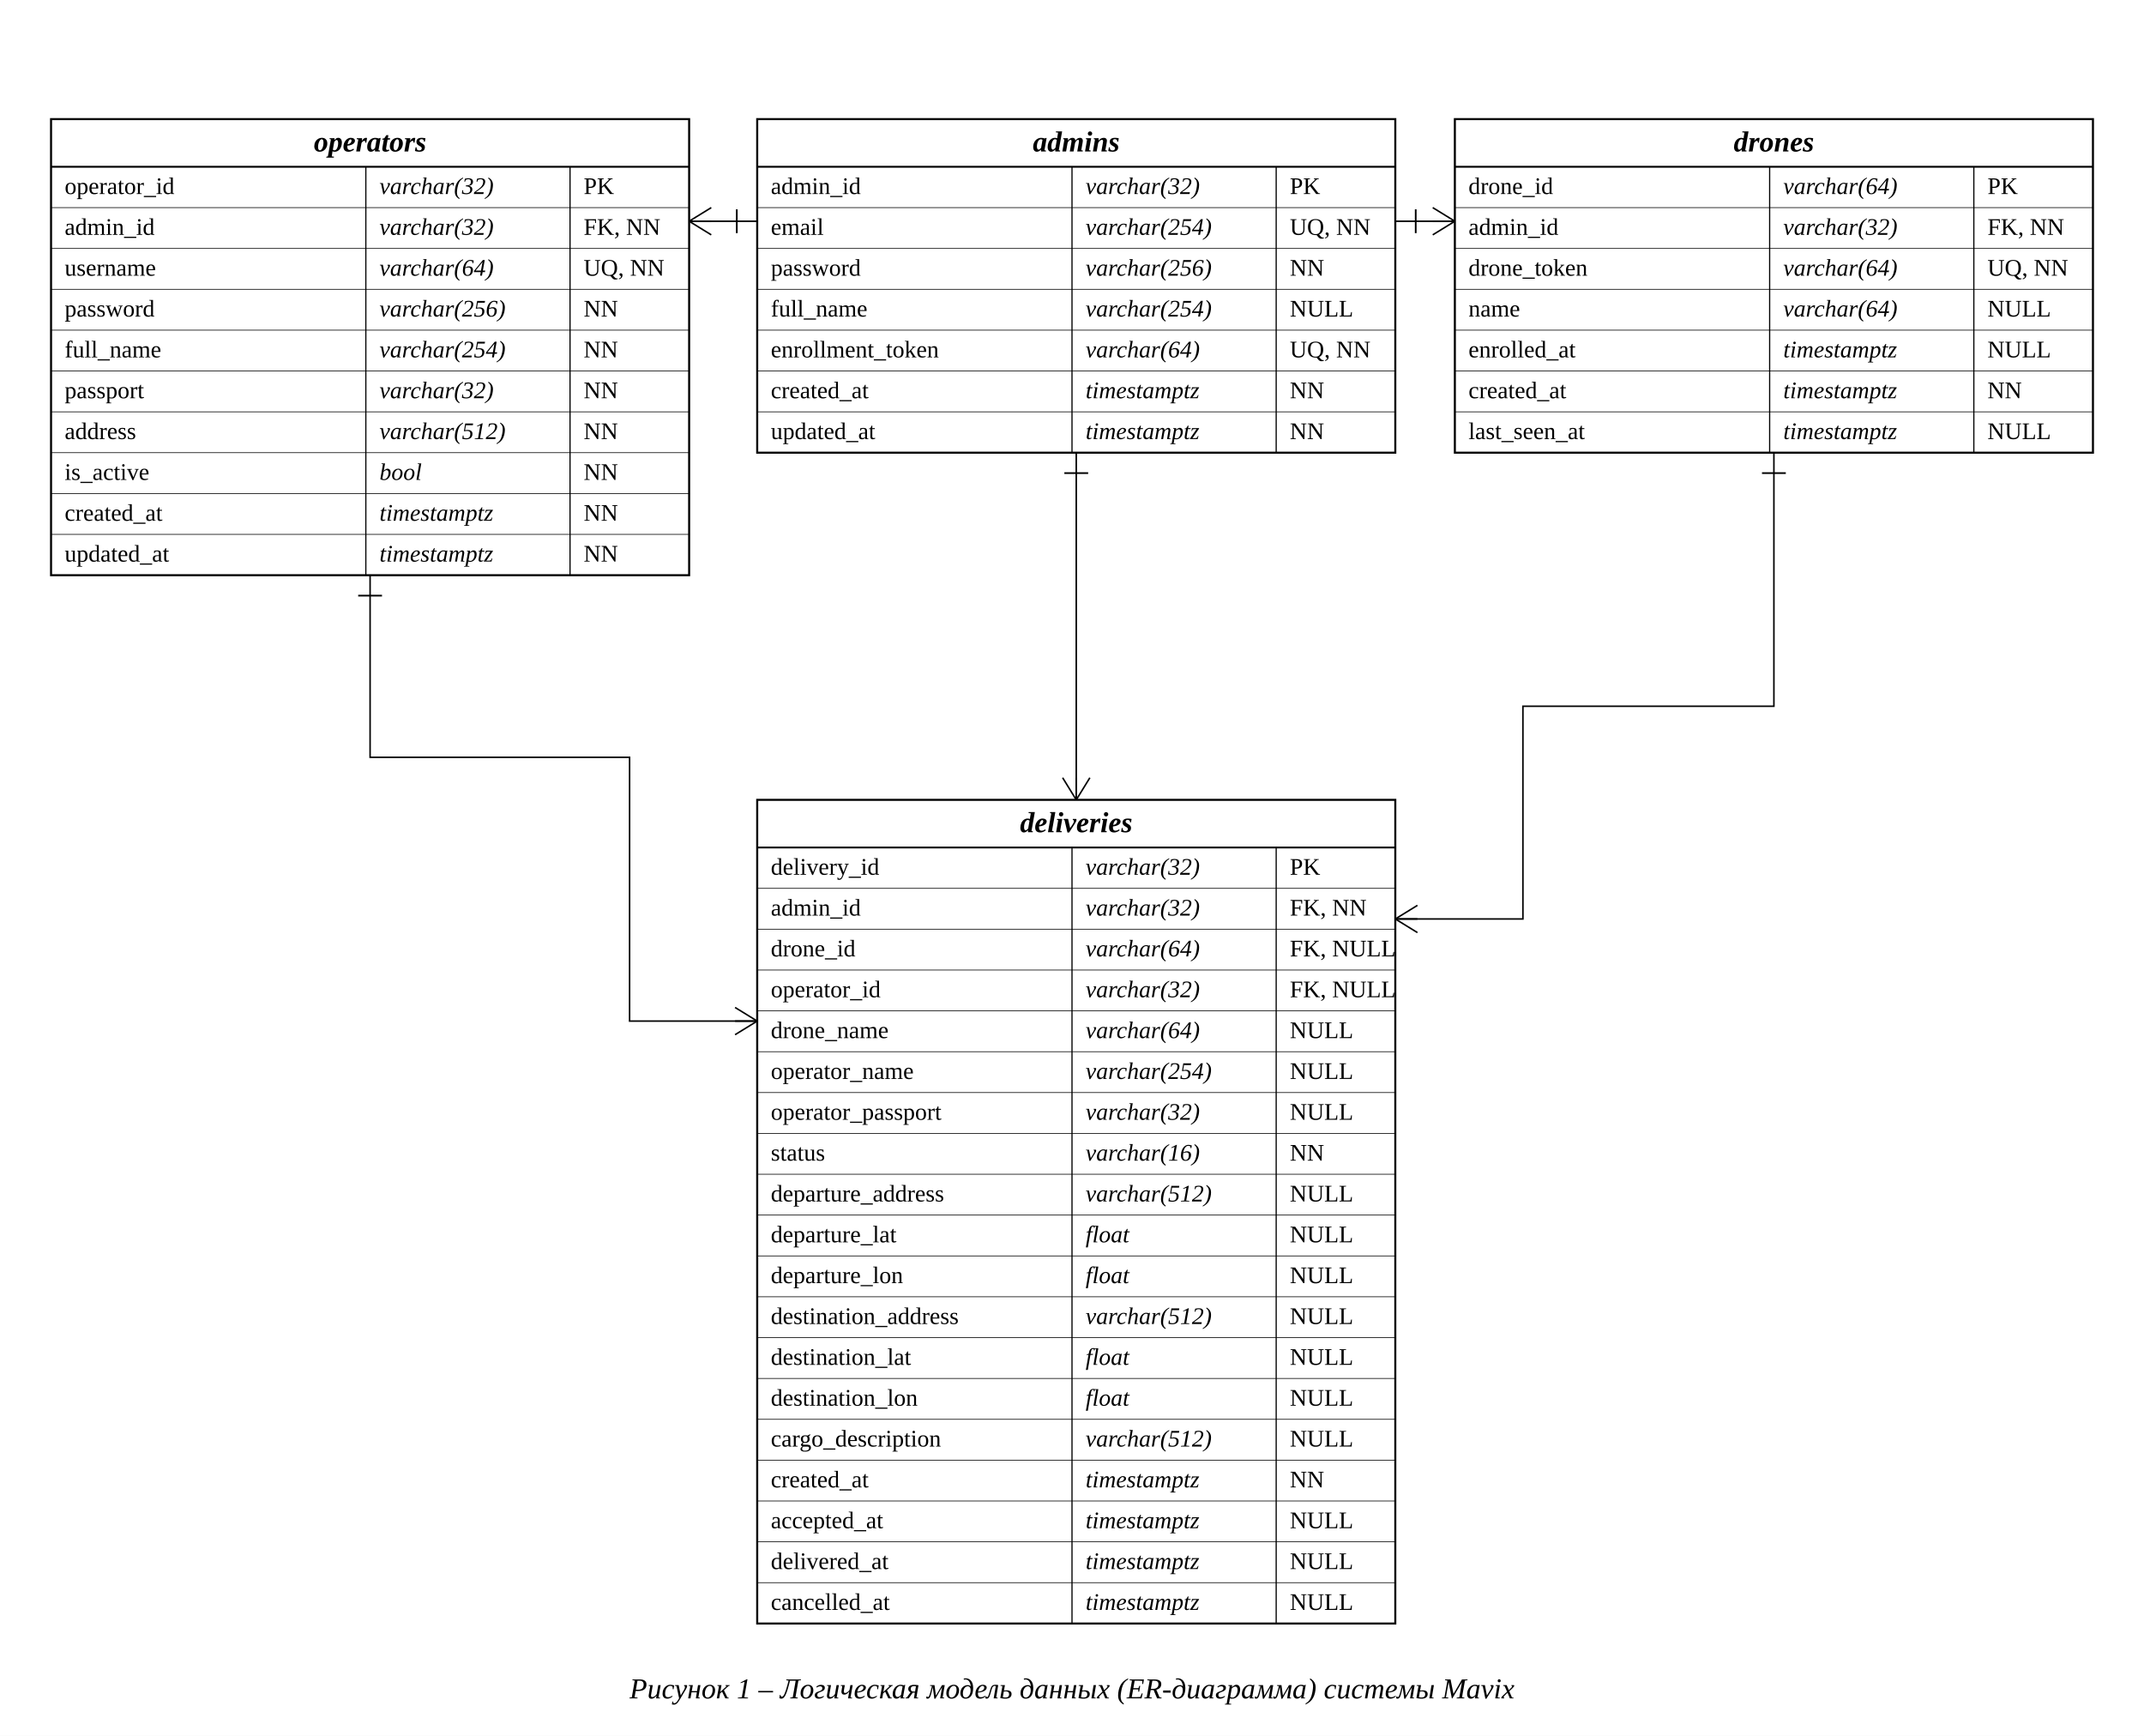
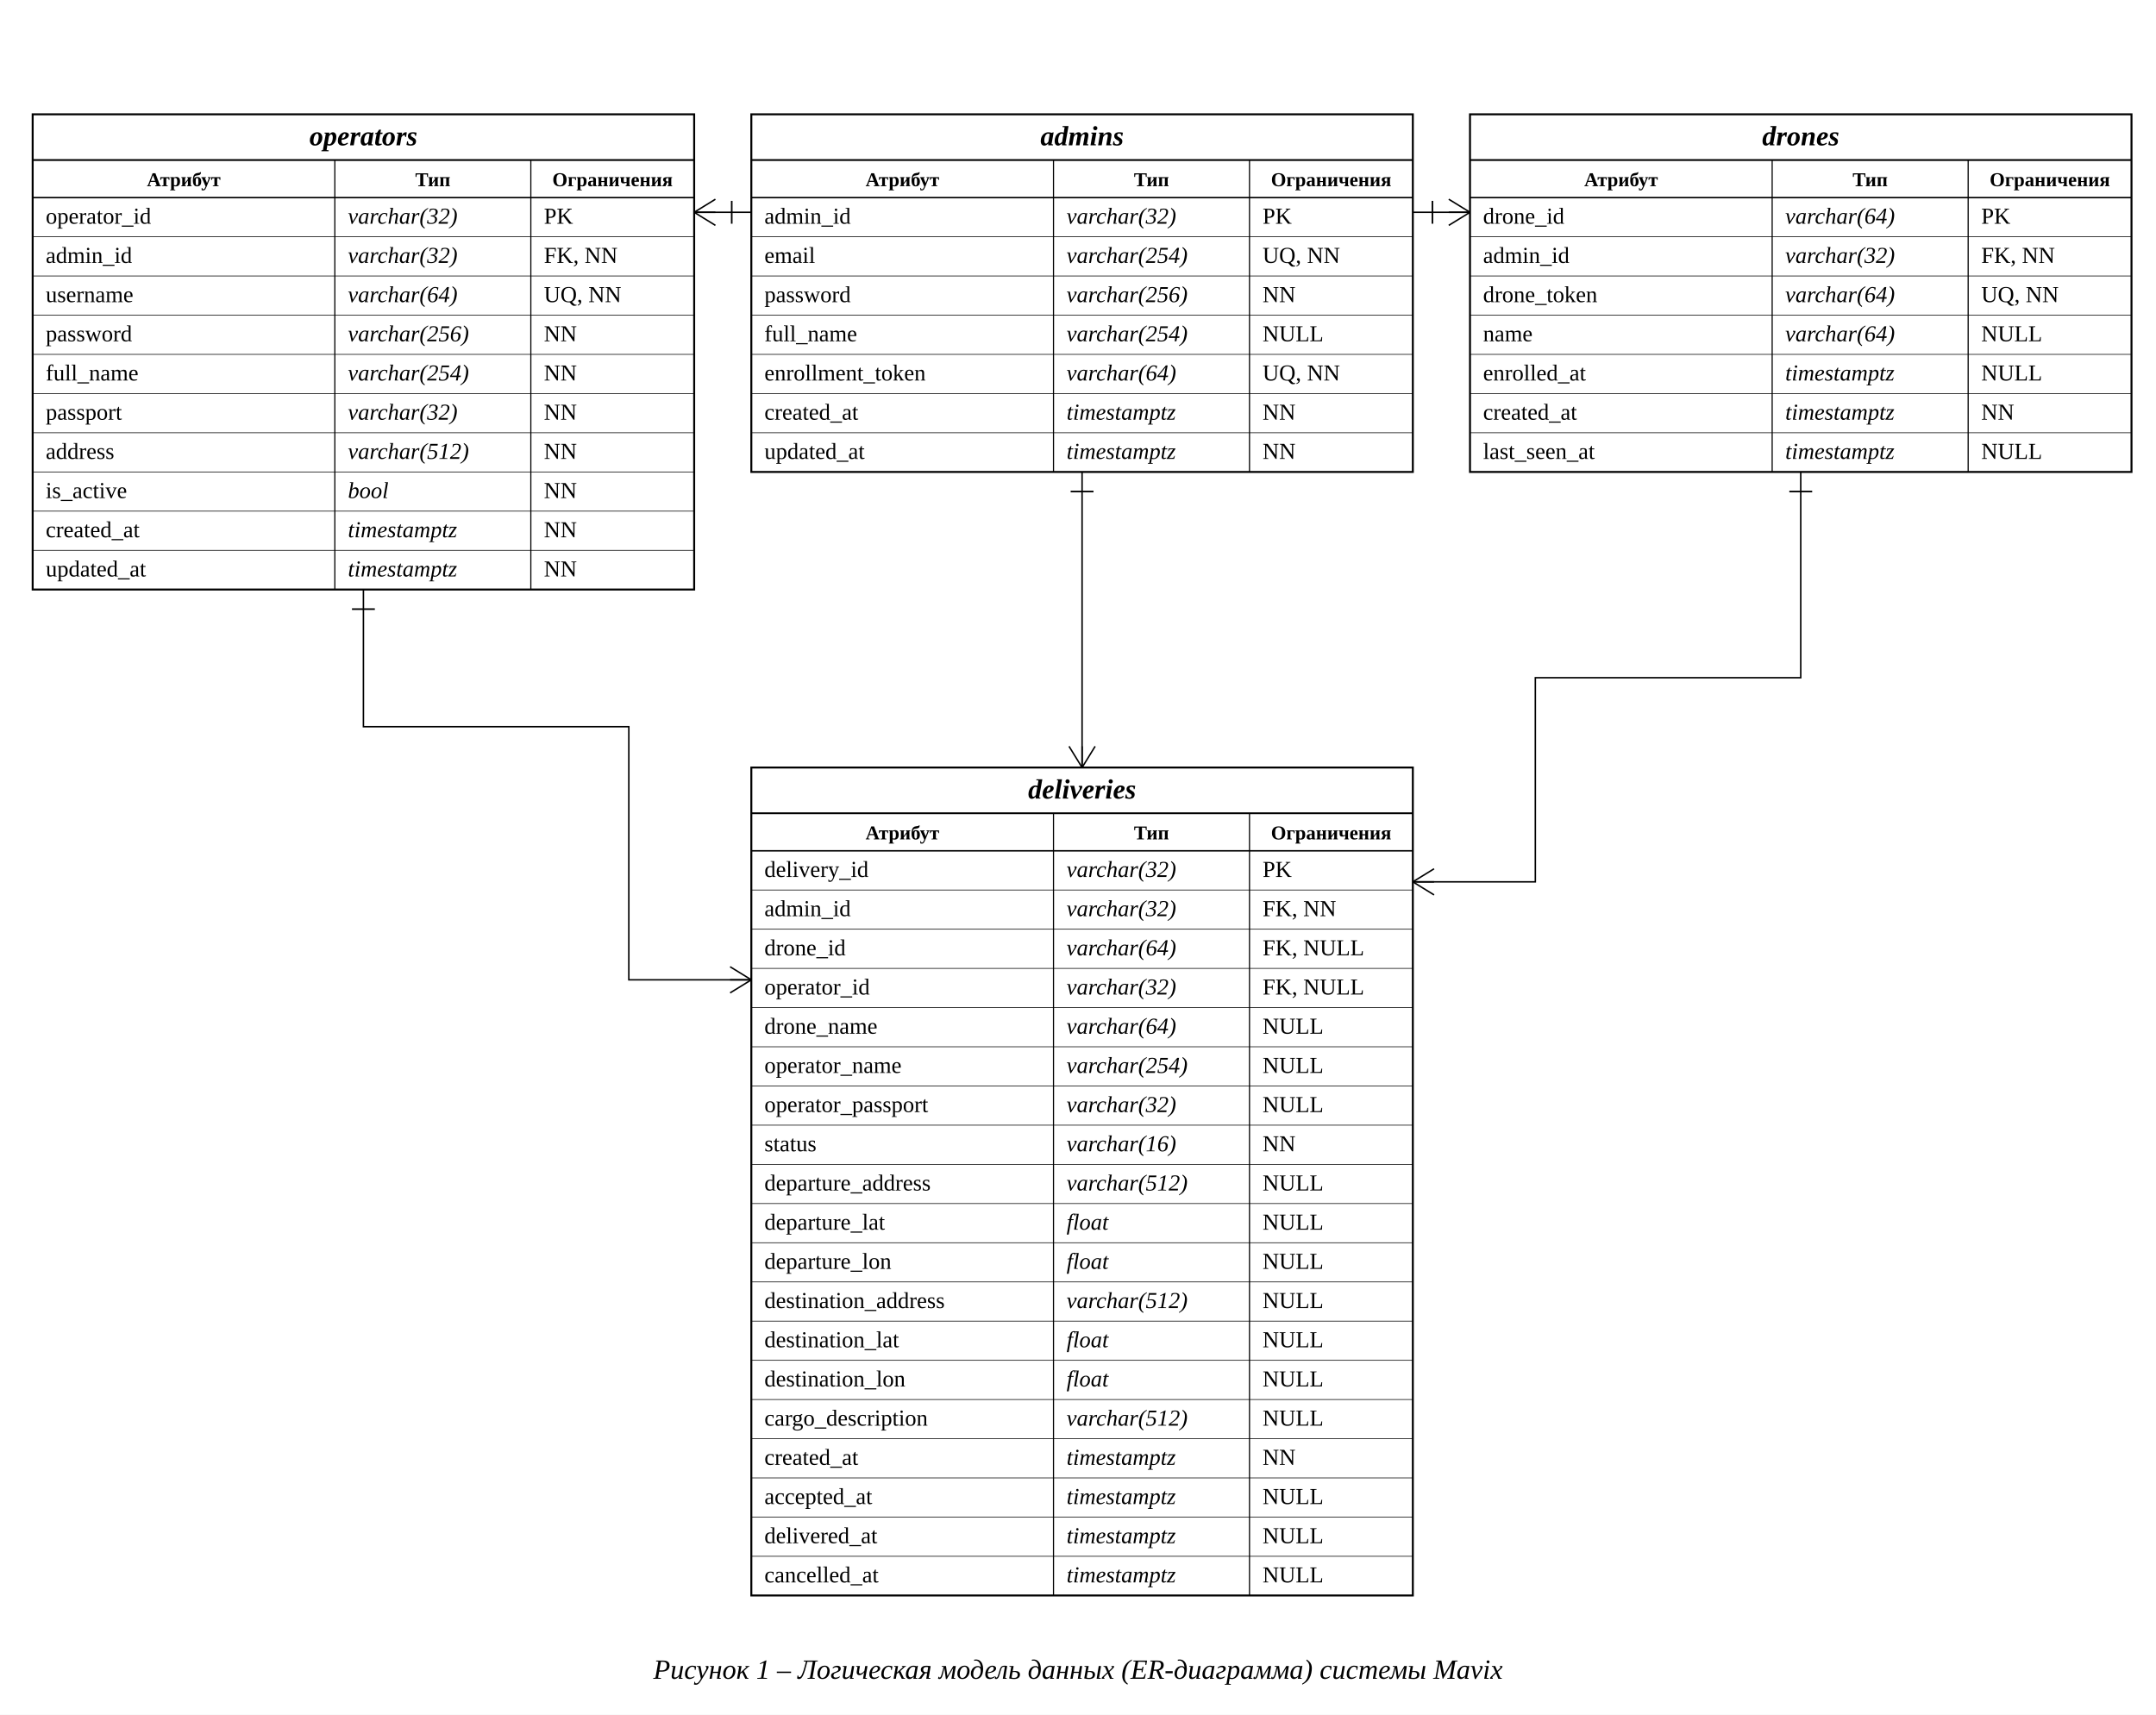
- <svg xmlns="http://www.w3.org/2000/svg" width="1260" height="1020" viewBox="0 0 1260 1020" font-family="Liberation Serif, Times New Roman, serif">
-   <rect width="1260" height="1020" fill="#fff" />
-   <polyline points="445.0,130.0 405.0,130.0" stroke="#000" fill="none" stroke-width="0.9" />
-   <line x1="433" y1="123" x2="433" y2="137" stroke="#000" stroke-width="1.0" />
-   <line x1="405" y1="130" x2="418" y2="122" stroke="#000" stroke-width="0.9" />
-   <line x1="405" y1="130" x2="418" y2="130" stroke="#000" stroke-width="0.9" />
-   <line x1="405" y1="130" x2="418" y2="138" stroke="#000" stroke-width="0.9" />
-   <polyline points="820.0,130.0 855.0,130.0" stroke="#000" fill="none" stroke-width="0.9" />
-   <line x1="832" y1="123" x2="832" y2="137" stroke="#000" stroke-width="1.0" />
-   <line x1="855" y1="130" x2="842" y2="122" stroke="#000" stroke-width="0.9" />
-   <line x1="855" y1="130" x2="842" y2="130" stroke="#000" stroke-width="0.9" />
-   <line x1="855" y1="130" x2="842" y2="138" stroke="#000" stroke-width="0.9" />
-   <polyline points="632.5,266.0 632.5,470.0" stroke="#000" fill="none" stroke-width="0.9" />
-   <line x1="625.5" y1="278" x2="639.5" y2="278" stroke="#000" stroke-width="1.0" />
-   <line x1="632.5" y1="470" x2="624.5" y2="457" stroke="#000" stroke-width="0.9" />
-   <line x1="632.5" y1="470" x2="632.5" y2="457" stroke="#000" stroke-width="0.9" />
-   <line x1="632.5" y1="470" x2="640.5" y2="457" stroke="#000" stroke-width="0.9" />
-   <polyline points="1042.5,266.0 1042.5,415.0 895.0,415.0 895.0,540.0 820.0,540.0" stroke="#000" fill="none" stroke-width="0.9" />
-   <line x1="1035.5" y1="278" x2="1049.5" y2="278" stroke="#000" stroke-width="1.0" />
-   <line x1="820" y1="540" x2="833" y2="532" stroke="#000" stroke-width="0.9" />
-   <line x1="820" y1="540" x2="833" y2="540" stroke="#000" stroke-width="0.9" />
-   <line x1="820" y1="540" x2="833" y2="548" stroke="#000" stroke-width="0.9" />
-   <polyline points="217.5,338.0 217.5,445.0 370.0,445.0 370.0,600.0 445.0,600.0" stroke="#000" fill="none" stroke-width="0.9" />
-   <line x1="210.5" y1="350" x2="224.5" y2="350" stroke="#000" stroke-width="1.0" />
-   <line x1="445" y1="600" x2="432" y2="592" stroke="#000" stroke-width="0.9" />
-   <line x1="445" y1="600" x2="432" y2="600" stroke="#000" stroke-width="0.9" />
-   <line x1="445" y1="600" x2="432" y2="608" stroke="#000" stroke-width="0.9" />
-   <rect x="30" y="70" width="375" height="268" stroke="#000" fill="none" stroke-width="1.2" />
-   <text x="217.5" y="89" text-anchor="middle" font-style="italic" font-size="17" font-weight="bold">operators</text>
-   <line x1="30" y1="98" x2="405" y2="98" stroke="#000" stroke-width="1.1" />
-   <line x1="215" y1="98" x2="215" y2="338" stroke="#000" stroke-width="0.7" />
-   <line x1="335" y1="98" x2="335" y2="338" stroke="#000" stroke-width="0.7" />
-   <text x="38" y="114" font-size="14">operator_id</text>
-   <text x="223" y="114" font-size="14" font-style="italic">varchar(32)</text>
-   <text x="343" y="114" font-size="14">PK</text>
-   <line x1="30" y1="122" x2="405" y2="122" stroke="#000" stroke-width="0.4" />
-   <text x="38" y="138" font-size="14">admin_id</text>
-   <text x="223" y="138" font-size="14" font-style="italic">varchar(32)</text>
-   <text x="343" y="138" font-size="14">FK, NN</text>
-   <line x1="30" y1="146" x2="405" y2="146" stroke="#000" stroke-width="0.4" />
-   <text x="38" y="162" font-size="14">username</text>
-   <text x="223" y="162" font-size="14" font-style="italic">varchar(64)</text>
-   <text x="343" y="162" font-size="14">UQ, NN</text>
-   <line x1="30" y1="170" x2="405" y2="170" stroke="#000" stroke-width="0.4" />
-   <text x="38" y="186" font-size="14">password</text>
-   <text x="223" y="186" font-size="14" font-style="italic">varchar(256)</text>
-   <text x="343" y="186" font-size="14">NN</text>
-   <line x1="30" y1="194" x2="405" y2="194" stroke="#000" stroke-width="0.4" />
-   <text x="38" y="210" font-size="14">full_name</text>
-   <text x="223" y="210" font-size="14" font-style="italic">varchar(254)</text>
-   <text x="343" y="210" font-size="14">NN</text>
-   <line x1="30" y1="218" x2="405" y2="218" stroke="#000" stroke-width="0.4" />
-   <text x="38" y="234" font-size="14">passport</text>
-   <text x="223" y="234" font-size="14" font-style="italic">varchar(32)</text>
-   <text x="343" y="234" font-size="14">NN</text>
-   <line x1="30" y1="242" x2="405" y2="242" stroke="#000" stroke-width="0.4" />
-   <text x="38" y="258" font-size="14">address</text>
-   <text x="223" y="258" font-size="14" font-style="italic">varchar(512)</text>
-   <text x="343" y="258" font-size="14">NN</text>
-   <line x1="30" y1="266" x2="405" y2="266" stroke="#000" stroke-width="0.4" />
-   <text x="38" y="282" font-size="14">is_active</text>
-   <text x="223" y="282" font-size="14" font-style="italic">bool</text>
-   <text x="343" y="282" font-size="14">NN</text>
-   <line x1="30" y1="290" x2="405" y2="290" stroke="#000" stroke-width="0.4" />
-   <text x="38" y="306" font-size="14">created_at</text>
-   <text x="223" y="306" font-size="14" font-style="italic">timestamptz</text>
-   <text x="343" y="306" font-size="14">NN</text>
-   <line x1="30" y1="314" x2="405" y2="314" stroke="#000" stroke-width="0.4" />
-   <text x="38" y="330" font-size="14">updated_at</text>
-   <text x="223" y="330" font-size="14" font-style="italic">timestamptz</text>
-   <text x="343" y="330" font-size="14">NN</text>
-   <rect x="445" y="70" width="375" height="196" stroke="#000" fill="none" stroke-width="1.2" />
-   <text x="632.5" y="89" text-anchor="middle" font-style="italic" font-size="17" font-weight="bold">admins</text>
-   <line x1="445" y1="98" x2="820" y2="98" stroke="#000" stroke-width="1.1" />
-   <line x1="630" y1="98" x2="630" y2="266" stroke="#000" stroke-width="0.7" />
-   <line x1="750" y1="98" x2="750" y2="266" stroke="#000" stroke-width="0.7" />
-   <text x="453" y="114" font-size="14">admin_id</text>
-   <text x="638" y="114" font-size="14" font-style="italic">varchar(32)</text>
-   <text x="758" y="114" font-size="14">PK</text>
-   <line x1="445" y1="122" x2="820" y2="122" stroke="#000" stroke-width="0.4" />
-   <text x="453" y="138" font-size="14">email</text>
-   <text x="638" y="138" font-size="14" font-style="italic">varchar(254)</text>
-   <text x="758" y="138" font-size="14">UQ, NN</text>
-   <line x1="445" y1="146" x2="820" y2="146" stroke="#000" stroke-width="0.4" />
-   <text x="453" y="162" font-size="14">password</text>
-   <text x="638" y="162" font-size="14" font-style="italic">varchar(256)</text>
-   <text x="758" y="162" font-size="14">NN</text>
-   <line x1="445" y1="170" x2="820" y2="170" stroke="#000" stroke-width="0.4" />
-   <text x="453" y="186" font-size="14">full_name</text>
-   <text x="638" y="186" font-size="14" font-style="italic">varchar(254)</text>
-   <text x="758" y="186" font-size="14">NULL</text>
-   <line x1="445" y1="194" x2="820" y2="194" stroke="#000" stroke-width="0.4" />
-   <text x="453" y="210" font-size="14">enrollment_token</text>
-   <text x="638" y="210" font-size="14" font-style="italic">varchar(64)</text>
-   <text x="758" y="210" font-size="14">UQ, NN</text>
-   <line x1="445" y1="218" x2="820" y2="218" stroke="#000" stroke-width="0.4" />
-   <text x="453" y="234" font-size="14">created_at</text>
-   <text x="638" y="234" font-size="14" font-style="italic">timestamptz</text>
-   <text x="758" y="234" font-size="14">NN</text>
-   <line x1="445" y1="242" x2="820" y2="242" stroke="#000" stroke-width="0.4" />
-   <text x="453" y="258" font-size="14">updated_at</text>
-   <text x="638" y="258" font-size="14" font-style="italic">timestamptz</text>
-   <text x="758" y="258" font-size="14">NN</text>
-   <rect x="855" y="70" width="375" height="196" stroke="#000" fill="none" stroke-width="1.2" />
-   <text x="1042.5" y="89" text-anchor="middle" font-style="italic" font-size="17" font-weight="bold">drones</text>
-   <line x1="855" y1="98" x2="1230" y2="98" stroke="#000" stroke-width="1.1" />
-   <line x1="1040" y1="98" x2="1040" y2="266" stroke="#000" stroke-width="0.7" />
-   <line x1="1160" y1="98" x2="1160" y2="266" stroke="#000" stroke-width="0.7" />
-   <text x="863" y="114" font-size="14">drone_id</text>
-   <text x="1048" y="114" font-size="14" font-style="italic">varchar(64)</text>
-   <text x="1168" y="114" font-size="14">PK</text>
-   <line x1="855" y1="122" x2="1230" y2="122" stroke="#000" stroke-width="0.4" />
-   <text x="863" y="138" font-size="14">admin_id</text>
-   <text x="1048" y="138" font-size="14" font-style="italic">varchar(32)</text>
-   <text x="1168" y="138" font-size="14">FK, NN</text>
-   <line x1="855" y1="146" x2="1230" y2="146" stroke="#000" stroke-width="0.4" />
-   <text x="863" y="162" font-size="14">drone_token</text>
-   <text x="1048" y="162" font-size="14" font-style="italic">varchar(64)</text>
-   <text x="1168" y="162" font-size="14">UQ, NN</text>
-   <line x1="855" y1="170" x2="1230" y2="170" stroke="#000" stroke-width="0.4" />
-   <text x="863" y="186" font-size="14">name</text>
-   <text x="1048" y="186" font-size="14" font-style="italic">varchar(64)</text>
-   <text x="1168" y="186" font-size="14">NULL</text>
-   <line x1="855" y1="194" x2="1230" y2="194" stroke="#000" stroke-width="0.4" />
-   <text x="863" y="210" font-size="14">enrolled_at</text>
-   <text x="1048" y="210" font-size="14" font-style="italic">timestamptz</text>
-   <text x="1168" y="210" font-size="14">NULL</text>
-   <line x1="855" y1="218" x2="1230" y2="218" stroke="#000" stroke-width="0.4" />
-   <text x="863" y="234" font-size="14">created_at</text>
-   <text x="1048" y="234" font-size="14" font-style="italic">timestamptz</text>
-   <text x="1168" y="234" font-size="14">NN</text>
-   <line x1="855" y1="242" x2="1230" y2="242" stroke="#000" stroke-width="0.4" />
-   <text x="863" y="258" font-size="14">last_seen_at</text>
-   <text x="1048" y="258" font-size="14" font-style="italic">timestamptz</text>
-   <text x="1168" y="258" font-size="14">NULL</text>
-   <rect x="445" y="470" width="375" height="484" stroke="#000" fill="none" stroke-width="1.2" />
-   <text x="632.5" y="489" text-anchor="middle" font-style="italic" font-size="17" font-weight="bold">deliveries</text>
-   <line x1="445" y1="498" x2="820" y2="498" stroke="#000" stroke-width="1.1" />
-   <line x1="630" y1="498" x2="630" y2="954" stroke="#000" stroke-width="0.7" />
-   <line x1="750" y1="498" x2="750" y2="954" stroke="#000" stroke-width="0.7" />
-   <text x="453" y="514" font-size="14">delivery_id</text>
-   <text x="638" y="514" font-size="14" font-style="italic">varchar(32)</text>
-   <text x="758" y="514" font-size="14">PK</text>
-   <line x1="445" y1="522" x2="820" y2="522" stroke="#000" stroke-width="0.4" />
-   <text x="453" y="538" font-size="14">admin_id</text>
-   <text x="638" y="538" font-size="14" font-style="italic">varchar(32)</text>
-   <text x="758" y="538" font-size="14">FK, NN</text>
-   <line x1="445" y1="546" x2="820" y2="546" stroke="#000" stroke-width="0.4" />
-   <text x="453" y="562" font-size="14">drone_id</text>
-   <text x="638" y="562" font-size="14" font-style="italic">varchar(64)</text>
-   <text x="758" y="562" font-size="14">FK, NULL</text>
-   <line x1="445" y1="570" x2="820" y2="570" stroke="#000" stroke-width="0.4" />
-   <text x="453" y="586" font-size="14">operator_id</text>
-   <text x="638" y="586" font-size="14" font-style="italic">varchar(32)</text>
-   <text x="758" y="586" font-size="14">FK, NULL</text>
-   <line x1="445" y1="594" x2="820" y2="594" stroke="#000" stroke-width="0.4" />
-   <text x="453" y="610" font-size="14">drone_name</text>
-   <text x="638" y="610" font-size="14" font-style="italic">varchar(64)</text>
-   <text x="758" y="610" font-size="14">NULL</text>
-   <line x1="445" y1="618" x2="820" y2="618" stroke="#000" stroke-width="0.4" />
-   <text x="453" y="634" font-size="14">operator_name</text>
-   <text x="638" y="634" font-size="14" font-style="italic">varchar(254)</text>
-   <text x="758" y="634" font-size="14">NULL</text>
-   <line x1="445" y1="642" x2="820" y2="642" stroke="#000" stroke-width="0.4" />
-   <text x="453" y="658" font-size="14">operator_passport</text>
-   <text x="638" y="658" font-size="14" font-style="italic">varchar(32)</text>
-   <text x="758" y="658" font-size="14">NULL</text>
-   <line x1="445" y1="666" x2="820" y2="666" stroke="#000" stroke-width="0.4" />
-   <text x="453" y="682" font-size="14">status</text>
-   <text x="638" y="682" font-size="14" font-style="italic">varchar(16)</text>
-   <text x="758" y="682" font-size="14">NN</text>
-   <line x1="445" y1="690" x2="820" y2="690" stroke="#000" stroke-width="0.4" />
-   <text x="453" y="706" font-size="14">departure_address</text>
-   <text x="638" y="706" font-size="14" font-style="italic">varchar(512)</text>
-   <text x="758" y="706" font-size="14">NULL</text>
-   <line x1="445" y1="714" x2="820" y2="714" stroke="#000" stroke-width="0.4" />
-   <text x="453" y="730" font-size="14">departure_lat</text>
-   <text x="638" y="730" font-size="14" font-style="italic">float</text>
-   <text x="758" y="730" font-size="14">NULL</text>
-   <line x1="445" y1="738" x2="820" y2="738" stroke="#000" stroke-width="0.4" />
-   <text x="453" y="754" font-size="14">departure_lon</text>
-   <text x="638" y="754" font-size="14" font-style="italic">float</text>
-   <text x="758" y="754" font-size="14">NULL</text>
-   <line x1="445" y1="762" x2="820" y2="762" stroke="#000" stroke-width="0.4" />
-   <text x="453" y="778" font-size="14">destination_address</text>
-   <text x="638" y="778" font-size="14" font-style="italic">varchar(512)</text>
-   <text x="758" y="778" font-size="14">NULL</text>
-   <line x1="445" y1="786" x2="820" y2="786" stroke="#000" stroke-width="0.4" />
-   <text x="453" y="802" font-size="14">destination_lat</text>
-   <text x="638" y="802" font-size="14" font-style="italic">float</text>
-   <text x="758" y="802" font-size="14">NULL</text>
-   <line x1="445" y1="810" x2="820" y2="810" stroke="#000" stroke-width="0.4" />
-   <text x="453" y="826" font-size="14">destination_lon</text>
-   <text x="638" y="826" font-size="14" font-style="italic">float</text>
-   <text x="758" y="826" font-size="14">NULL</text>
-   <line x1="445" y1="834" x2="820" y2="834" stroke="#000" stroke-width="0.4" />
-   <text x="453" y="850" font-size="14">cargo_description</text>
-   <text x="638" y="850" font-size="14" font-style="italic">varchar(512)</text>
-   <text x="758" y="850" font-size="14">NULL</text>
-   <line x1="445" y1="858" x2="820" y2="858" stroke="#000" stroke-width="0.4" />
-   <text x="453" y="874" font-size="14">created_at</text>
-   <text x="638" y="874" font-size="14" font-style="italic">timestamptz</text>
-   <text x="758" y="874" font-size="14">NN</text>
-   <line x1="445" y1="882" x2="820" y2="882" stroke="#000" stroke-width="0.4" />
-   <text x="453" y="898" font-size="14">accepted_at</text>
-   <text x="638" y="898" font-size="14" font-style="italic">timestamptz</text>
-   <text x="758" y="898" font-size="14">NULL</text>
-   <line x1="445" y1="906" x2="820" y2="906" stroke="#000" stroke-width="0.4" />
-   <text x="453" y="922" font-size="14">delivered_at</text>
-   <text x="638" y="922" font-size="14" font-style="italic">timestamptz</text>
-   <text x="758" y="922" font-size="14">NULL</text>
-   <line x1="445" y1="930" x2="820" y2="930" stroke="#000" stroke-width="0.4" />
-   <text x="453" y="946" font-size="14">cancelled_at</text>
-   <text x="638" y="946" font-size="14" font-style="italic">timestamptz</text>
-   <text x="758" y="946" font-size="14">NULL</text>
-   <text x="630.0" y="998" text-anchor="middle" font-style="italic" font-size="17">Рисунок 1 – Логическая модель данных (ER-диаграмма) системы Mavix</text>
+ <svg xmlns="http://www.w3.org/2000/svg" width="1320" height="1050" viewBox="0 0 1320 1050" font-family="Liberation Serif, Times New Roman, serif">
+   <rect width="1320" height="1050" fill="#fff" />
+   <polyline points="460.0,130.0 425.0,130.0" stroke="#000" fill="none" stroke-width="0.9" />
+   <line x1="448" y1="123" x2="448" y2="137" stroke="#000" stroke-width="1.0" />
+   <line x1="425" y1="130" x2="438" y2="122" stroke="#000" stroke-width="0.9" />
+   <line x1="425" y1="130" x2="438" y2="130" stroke="#000" stroke-width="0.9" />
+   <line x1="425" y1="130" x2="438" y2="138" stroke="#000" stroke-width="0.9" />
+   <polyline points="865.0,130.0 900.0,130.0" stroke="#000" fill="none" stroke-width="0.9" />
+   <line x1="877" y1="123" x2="877" y2="137" stroke="#000" stroke-width="1.0" />
+   <line x1="900" y1="130" x2="887" y2="122" stroke="#000" stroke-width="0.9" />
+   <line x1="900" y1="130" x2="887" y2="130" stroke="#000" stroke-width="0.9" />
+   <line x1="900" y1="130" x2="887" y2="138" stroke="#000" stroke-width="0.9" />
+   <polyline points="662.5,289.0 662.5,470.0" stroke="#000" fill="none" stroke-width="0.9" />
+   <line x1="655.5" y1="301" x2="669.5" y2="301" stroke="#000" stroke-width="1.0" />
+   <line x1="662.5" y1="470" x2="654.5" y2="457" stroke="#000" stroke-width="0.9" />
+   <line x1="662.5" y1="470" x2="662.5" y2="457" stroke="#000" stroke-width="0.9" />
+   <line x1="662.5" y1="470" x2="670.5" y2="457" stroke="#000" stroke-width="0.9" />
+   <polyline points="1102.5,289.0 1102.5,415.0 940.0,415.0 940.0,540.0 865.0,540.0" stroke="#000" fill="none" stroke-width="0.9" />
+   <line x1="1095.5" y1="301" x2="1109.5" y2="301" stroke="#000" stroke-width="1.0" />
+   <line x1="865" y1="540" x2="878" y2="532" stroke="#000" stroke-width="0.9" />
+   <line x1="865" y1="540" x2="878" y2="540" stroke="#000" stroke-width="0.9" />
+   <line x1="865" y1="540" x2="878" y2="548" stroke="#000" stroke-width="0.9" />
+   <polyline points="222.5,361.0 222.5,445.0 385.0,445.0 385.0,600.0 460.0,600.0" stroke="#000" fill="none" stroke-width="0.9" />
+   <line x1="215.5" y1="373" x2="229.5" y2="373" stroke="#000" stroke-width="1.0" />
+   <line x1="460" y1="600" x2="447" y2="592" stroke="#000" stroke-width="0.9" />
+   <line x1="460" y1="600" x2="447" y2="600" stroke="#000" stroke-width="0.9" />
+   <line x1="460" y1="600" x2="447" y2="608" stroke="#000" stroke-width="0.9" />
+   <rect x="20" y="70" width="405" height="291" stroke="#000" fill="none" stroke-width="1.2" />
+   <text x="222.5" y="89" text-anchor="middle" font-style="italic" font-size="17" font-weight="bold">operators</text>
+   <line x1="20" y1="98" x2="425" y2="98" stroke="#000" stroke-width="1.1" />
+   <text x="112.5" y="114" text-anchor="middle" font-size="12" font-weight="bold">Атрибут</text>
+   <text x="265.0" y="114" text-anchor="middle" font-size="12" font-weight="bold">Тип</text>
+   <text x="375.0" y="114" text-anchor="middle" font-size="12" font-weight="bold">Ограничения</text>
+   <line x1="20" y1="121" x2="425" y2="121" stroke="#000" stroke-width="0.9" />
+   <line x1="205" y1="98" x2="205" y2="361" stroke="#000" stroke-width="0.7" />
+   <line x1="325" y1="98" x2="325" y2="361" stroke="#000" stroke-width="0.7" />
+   <text x="28" y="137" font-size="14">operator_id</text>
+   <text x="213" y="137" font-size="14" font-style="italic">varchar(32)</text>
+   <text x="333" y="137" font-size="14">PK</text>
+   <line x1="20" y1="145" x2="425" y2="145" stroke="#000" stroke-width="0.4" />
+   <text x="28" y="161" font-size="14">admin_id</text>
+   <text x="213" y="161" font-size="14" font-style="italic">varchar(32)</text>
+   <text x="333" y="161" font-size="14">FK, NN</text>
+   <line x1="20" y1="169" x2="425" y2="169" stroke="#000" stroke-width="0.4" />
+   <text x="28" y="185" font-size="14">username</text>
+   <text x="213" y="185" font-size="14" font-style="italic">varchar(64)</text>
+   <text x="333" y="185" font-size="14">UQ, NN</text>
+   <line x1="20" y1="193" x2="425" y2="193" stroke="#000" stroke-width="0.4" />
+   <text x="28" y="209" font-size="14">password</text>
+   <text x="213" y="209" font-size="14" font-style="italic">varchar(256)</text>
+   <text x="333" y="209" font-size="14">NN</text>
+   <line x1="20" y1="217" x2="425" y2="217" stroke="#000" stroke-width="0.4" />
+   <text x="28" y="233" font-size="14">full_name</text>
+   <text x="213" y="233" font-size="14" font-style="italic">varchar(254)</text>
+   <text x="333" y="233" font-size="14">NN</text>
+   <line x1="20" y1="241" x2="425" y2="241" stroke="#000" stroke-width="0.4" />
+   <text x="28" y="257" font-size="14">passport</text>
+   <text x="213" y="257" font-size="14" font-style="italic">varchar(32)</text>
+   <text x="333" y="257" font-size="14">NN</text>
+   <line x1="20" y1="265" x2="425" y2="265" stroke="#000" stroke-width="0.4" />
+   <text x="28" y="281" font-size="14">address</text>
+   <text x="213" y="281" font-size="14" font-style="italic">varchar(512)</text>
+   <text x="333" y="281" font-size="14">NN</text>
+   <line x1="20" y1="289" x2="425" y2="289" stroke="#000" stroke-width="0.4" />
+   <text x="28" y="305" font-size="14">is_active</text>
+   <text x="213" y="305" font-size="14" font-style="italic">bool</text>
+   <text x="333" y="305" font-size="14">NN</text>
+   <line x1="20" y1="313" x2="425" y2="313" stroke="#000" stroke-width="0.4" />
+   <text x="28" y="329" font-size="14">created_at</text>
+   <text x="213" y="329" font-size="14" font-style="italic">timestamptz</text>
+   <text x="333" y="329" font-size="14">NN</text>
+   <line x1="20" y1="337" x2="425" y2="337" stroke="#000" stroke-width="0.4" />
+   <text x="28" y="353" font-size="14">updated_at</text>
+   <text x="213" y="353" font-size="14" font-style="italic">timestamptz</text>
+   <text x="333" y="353" font-size="14">NN</text>
+   <rect x="460" y="70" width="405" height="219" stroke="#000" fill="none" stroke-width="1.2" />
+   <text x="662.5" y="89" text-anchor="middle" font-style="italic" font-size="17" font-weight="bold">admins</text>
+   <line x1="460" y1="98" x2="865" y2="98" stroke="#000" stroke-width="1.1" />
+   <text x="552.5" y="114" text-anchor="middle" font-size="12" font-weight="bold">Атрибут</text>
+   <text x="705.0" y="114" text-anchor="middle" font-size="12" font-weight="bold">Тип</text>
+   <text x="815.0" y="114" text-anchor="middle" font-size="12" font-weight="bold">Ограничения</text>
+   <line x1="460" y1="121" x2="865" y2="121" stroke="#000" stroke-width="0.9" />
+   <line x1="645" y1="98" x2="645" y2="289" stroke="#000" stroke-width="0.7" />
+   <line x1="765" y1="98" x2="765" y2="289" stroke="#000" stroke-width="0.7" />
+   <text x="468" y="137" font-size="14">admin_id</text>
+   <text x="653" y="137" font-size="14" font-style="italic">varchar(32)</text>
+   <text x="773" y="137" font-size="14">PK</text>
+   <line x1="460" y1="145" x2="865" y2="145" stroke="#000" stroke-width="0.4" />
+   <text x="468" y="161" font-size="14">email</text>
+   <text x="653" y="161" font-size="14" font-style="italic">varchar(254)</text>
+   <text x="773" y="161" font-size="14">UQ, NN</text>
+   <line x1="460" y1="169" x2="865" y2="169" stroke="#000" stroke-width="0.4" />
+   <text x="468" y="185" font-size="14">password</text>
+   <text x="653" y="185" font-size="14" font-style="italic">varchar(256)</text>
+   <text x="773" y="185" font-size="14">NN</text>
+   <line x1="460" y1="193" x2="865" y2="193" stroke="#000" stroke-width="0.4" />
+   <text x="468" y="209" font-size="14">full_name</text>
+   <text x="653" y="209" font-size="14" font-style="italic">varchar(254)</text>
+   <text x="773" y="209" font-size="14">NULL</text>
+   <line x1="460" y1="217" x2="865" y2="217" stroke="#000" stroke-width="0.4" />
+   <text x="468" y="233" font-size="14">enrollment_token</text>
+   <text x="653" y="233" font-size="14" font-style="italic">varchar(64)</text>
+   <text x="773" y="233" font-size="14">UQ, NN</text>
+   <line x1="460" y1="241" x2="865" y2="241" stroke="#000" stroke-width="0.4" />
+   <text x="468" y="257" font-size="14">created_at</text>
+   <text x="653" y="257" font-size="14" font-style="italic">timestamptz</text>
+   <text x="773" y="257" font-size="14">NN</text>
+   <line x1="460" y1="265" x2="865" y2="265" stroke="#000" stroke-width="0.4" />
+   <text x="468" y="281" font-size="14">updated_at</text>
+   <text x="653" y="281" font-size="14" font-style="italic">timestamptz</text>
+   <text x="773" y="281" font-size="14">NN</text>
+   <rect x="900" y="70" width="405" height="219" stroke="#000" fill="none" stroke-width="1.2" />
+   <text x="1102.5" y="89" text-anchor="middle" font-style="italic" font-size="17" font-weight="bold">drones</text>
+   <line x1="900" y1="98" x2="1305" y2="98" stroke="#000" stroke-width="1.1" />
+   <text x="992.5" y="114" text-anchor="middle" font-size="12" font-weight="bold">Атрибут</text>
+   <text x="1145.0" y="114" text-anchor="middle" font-size="12" font-weight="bold">Тип</text>
+   <text x="1255.0" y="114" text-anchor="middle" font-size="12" font-weight="bold">Ограничения</text>
+   <line x1="900" y1="121" x2="1305" y2="121" stroke="#000" stroke-width="0.9" />
+   <line x1="1085" y1="98" x2="1085" y2="289" stroke="#000" stroke-width="0.7" />
+   <line x1="1205" y1="98" x2="1205" y2="289" stroke="#000" stroke-width="0.7" />
+   <text x="908" y="137" font-size="14">drone_id</text>
+   <text x="1093" y="137" font-size="14" font-style="italic">varchar(64)</text>
+   <text x="1213" y="137" font-size="14">PK</text>
+   <line x1="900" y1="145" x2="1305" y2="145" stroke="#000" stroke-width="0.4" />
+   <text x="908" y="161" font-size="14">admin_id</text>
+   <text x="1093" y="161" font-size="14" font-style="italic">varchar(32)</text>
+   <text x="1213" y="161" font-size="14">FK, NN</text>
+   <line x1="900" y1="169" x2="1305" y2="169" stroke="#000" stroke-width="0.4" />
+   <text x="908" y="185" font-size="14">drone_token</text>
+   <text x="1093" y="185" font-size="14" font-style="italic">varchar(64)</text>
+   <text x="1213" y="185" font-size="14">UQ, NN</text>
+   <line x1="900" y1="193" x2="1305" y2="193" stroke="#000" stroke-width="0.4" />
+   <text x="908" y="209" font-size="14">name</text>
+   <text x="1093" y="209" font-size="14" font-style="italic">varchar(64)</text>
+   <text x="1213" y="209" font-size="14">NULL</text>
+   <line x1="900" y1="217" x2="1305" y2="217" stroke="#000" stroke-width="0.4" />
+   <text x="908" y="233" font-size="14">enrolled_at</text>
+   <text x="1093" y="233" font-size="14" font-style="italic">timestamptz</text>
+   <text x="1213" y="233" font-size="14">NULL</text>
+   <line x1="900" y1="241" x2="1305" y2="241" stroke="#000" stroke-width="0.4" />
+   <text x="908" y="257" font-size="14">created_at</text>
+   <text x="1093" y="257" font-size="14" font-style="italic">timestamptz</text>
+   <text x="1213" y="257" font-size="14">NN</text>
+   <line x1="900" y1="265" x2="1305" y2="265" stroke="#000" stroke-width="0.4" />
+   <text x="908" y="281" font-size="14">last_seen_at</text>
+   <text x="1093" y="281" font-size="14" font-style="italic">timestamptz</text>
+   <text x="1213" y="281" font-size="14">NULL</text>
+   <rect x="460" y="470" width="405" height="507" stroke="#000" fill="none" stroke-width="1.2" />
+   <text x="662.5" y="489" text-anchor="middle" font-style="italic" font-size="17" font-weight="bold">deliveries</text>
+   <line x1="460" y1="498" x2="865" y2="498" stroke="#000" stroke-width="1.1" />
+   <text x="552.5" y="514" text-anchor="middle" font-size="12" font-weight="bold">Атрибут</text>
+   <text x="705.0" y="514" text-anchor="middle" font-size="12" font-weight="bold">Тип</text>
+   <text x="815.0" y="514" text-anchor="middle" font-size="12" font-weight="bold">Ограничения</text>
+   <line x1="460" y1="521" x2="865" y2="521" stroke="#000" stroke-width="0.9" />
+   <line x1="645" y1="498" x2="645" y2="977" stroke="#000" stroke-width="0.7" />
+   <line x1="765" y1="498" x2="765" y2="977" stroke="#000" stroke-width="0.7" />
+   <text x="468" y="537" font-size="14">delivery_id</text>
+   <text x="653" y="537" font-size="14" font-style="italic">varchar(32)</text>
+   <text x="773" y="537" font-size="14">PK</text>
+   <line x1="460" y1="545" x2="865" y2="545" stroke="#000" stroke-width="0.4" />
+   <text x="468" y="561" font-size="14">admin_id</text>
+   <text x="653" y="561" font-size="14" font-style="italic">varchar(32)</text>
+   <text x="773" y="561" font-size="14">FK, NN</text>
+   <line x1="460" y1="569" x2="865" y2="569" stroke="#000" stroke-width="0.4" />
+   <text x="468" y="585" font-size="14">drone_id</text>
+   <text x="653" y="585" font-size="14" font-style="italic">varchar(64)</text>
+   <text x="773" y="585" font-size="14">FK, NULL</text>
+   <line x1="460" y1="593" x2="865" y2="593" stroke="#000" stroke-width="0.4" />
+   <text x="468" y="609" font-size="14">operator_id</text>
+   <text x="653" y="609" font-size="14" font-style="italic">varchar(32)</text>
+   <text x="773" y="609" font-size="14">FK, NULL</text>
+   <line x1="460" y1="617" x2="865" y2="617" stroke="#000" stroke-width="0.4" />
+   <text x="468" y="633" font-size="14">drone_name</text>
+   <text x="653" y="633" font-size="14" font-style="italic">varchar(64)</text>
+   <text x="773" y="633" font-size="14">NULL</text>
+   <line x1="460" y1="641" x2="865" y2="641" stroke="#000" stroke-width="0.4" />
+   <text x="468" y="657" font-size="14">operator_name</text>
+   <text x="653" y="657" font-size="14" font-style="italic">varchar(254)</text>
+   <text x="773" y="657" font-size="14">NULL</text>
+   <line x1="460" y1="665" x2="865" y2="665" stroke="#000" stroke-width="0.4" />
+   <text x="468" y="681" font-size="14">operator_passport</text>
+   <text x="653" y="681" font-size="14" font-style="italic">varchar(32)</text>
+   <text x="773" y="681" font-size="14">NULL</text>
+   <line x1="460" y1="689" x2="865" y2="689" stroke="#000" stroke-width="0.4" />
+   <text x="468" y="705" font-size="14">status</text>
+   <text x="653" y="705" font-size="14" font-style="italic">varchar(16)</text>
+   <text x="773" y="705" font-size="14">NN</text>
+   <line x1="460" y1="713" x2="865" y2="713" stroke="#000" stroke-width="0.4" />
+   <text x="468" y="729" font-size="14">departure_address</text>
+   <text x="653" y="729" font-size="14" font-style="italic">varchar(512)</text>
+   <text x="773" y="729" font-size="14">NULL</text>
+   <line x1="460" y1="737" x2="865" y2="737" stroke="#000" stroke-width="0.4" />
+   <text x="468" y="753" font-size="14">departure_lat</text>
+   <text x="653" y="753" font-size="14" font-style="italic">float</text>
+   <text x="773" y="753" font-size="14">NULL</text>
+   <line x1="460" y1="761" x2="865" y2="761" stroke="#000" stroke-width="0.4" />
+   <text x="468" y="777" font-size="14">departure_lon</text>
+   <text x="653" y="777" font-size="14" font-style="italic">float</text>
+   <text x="773" y="777" font-size="14">NULL</text>
+   <line x1="460" y1="785" x2="865" y2="785" stroke="#000" stroke-width="0.4" />
+   <text x="468" y="801" font-size="14">destination_address</text>
+   <text x="653" y="801" font-size="14" font-style="italic">varchar(512)</text>
+   <text x="773" y="801" font-size="14">NULL</text>
+   <line x1="460" y1="809" x2="865" y2="809" stroke="#000" stroke-width="0.4" />
+   <text x="468" y="825" font-size="14">destination_lat</text>
+   <text x="653" y="825" font-size="14" font-style="italic">float</text>
+   <text x="773" y="825" font-size="14">NULL</text>
+   <line x1="460" y1="833" x2="865" y2="833" stroke="#000" stroke-width="0.4" />
+   <text x="468" y="849" font-size="14">destination_lon</text>
+   <text x="653" y="849" font-size="14" font-style="italic">float</text>
+   <text x="773" y="849" font-size="14">NULL</text>
+   <line x1="460" y1="857" x2="865" y2="857" stroke="#000" stroke-width="0.4" />
+   <text x="468" y="873" font-size="14">cargo_description</text>
+   <text x="653" y="873" font-size="14" font-style="italic">varchar(512)</text>
+   <text x="773" y="873" font-size="14">NULL</text>
+   <line x1="460" y1="881" x2="865" y2="881" stroke="#000" stroke-width="0.4" />
+   <text x="468" y="897" font-size="14">created_at</text>
+   <text x="653" y="897" font-size="14" font-style="italic">timestamptz</text>
+   <text x="773" y="897" font-size="14">NN</text>
+   <line x1="460" y1="905" x2="865" y2="905" stroke="#000" stroke-width="0.4" />
+   <text x="468" y="921" font-size="14">accepted_at</text>
+   <text x="653" y="921" font-size="14" font-style="italic">timestamptz</text>
+   <text x="773" y="921" font-size="14">NULL</text>
+   <line x1="460" y1="929" x2="865" y2="929" stroke="#000" stroke-width="0.4" />
+   <text x="468" y="945" font-size="14">delivered_at</text>
+   <text x="653" y="945" font-size="14" font-style="italic">timestamptz</text>
+   <text x="773" y="945" font-size="14">NULL</text>
+   <line x1="460" y1="953" x2="865" y2="953" stroke="#000" stroke-width="0.4" />
+   <text x="468" y="969" font-size="14">cancelled_at</text>
+   <text x="653" y="969" font-size="14" font-style="italic">timestamptz</text>
+   <text x="773" y="969" font-size="14">NULL</text>
+   <text x="660.0" y="1028" text-anchor="middle" font-style="italic" font-size="17">Рисунок 1 – Логическая модель данных (ER-диаграмма) системы Mavix</text>
</svg>
